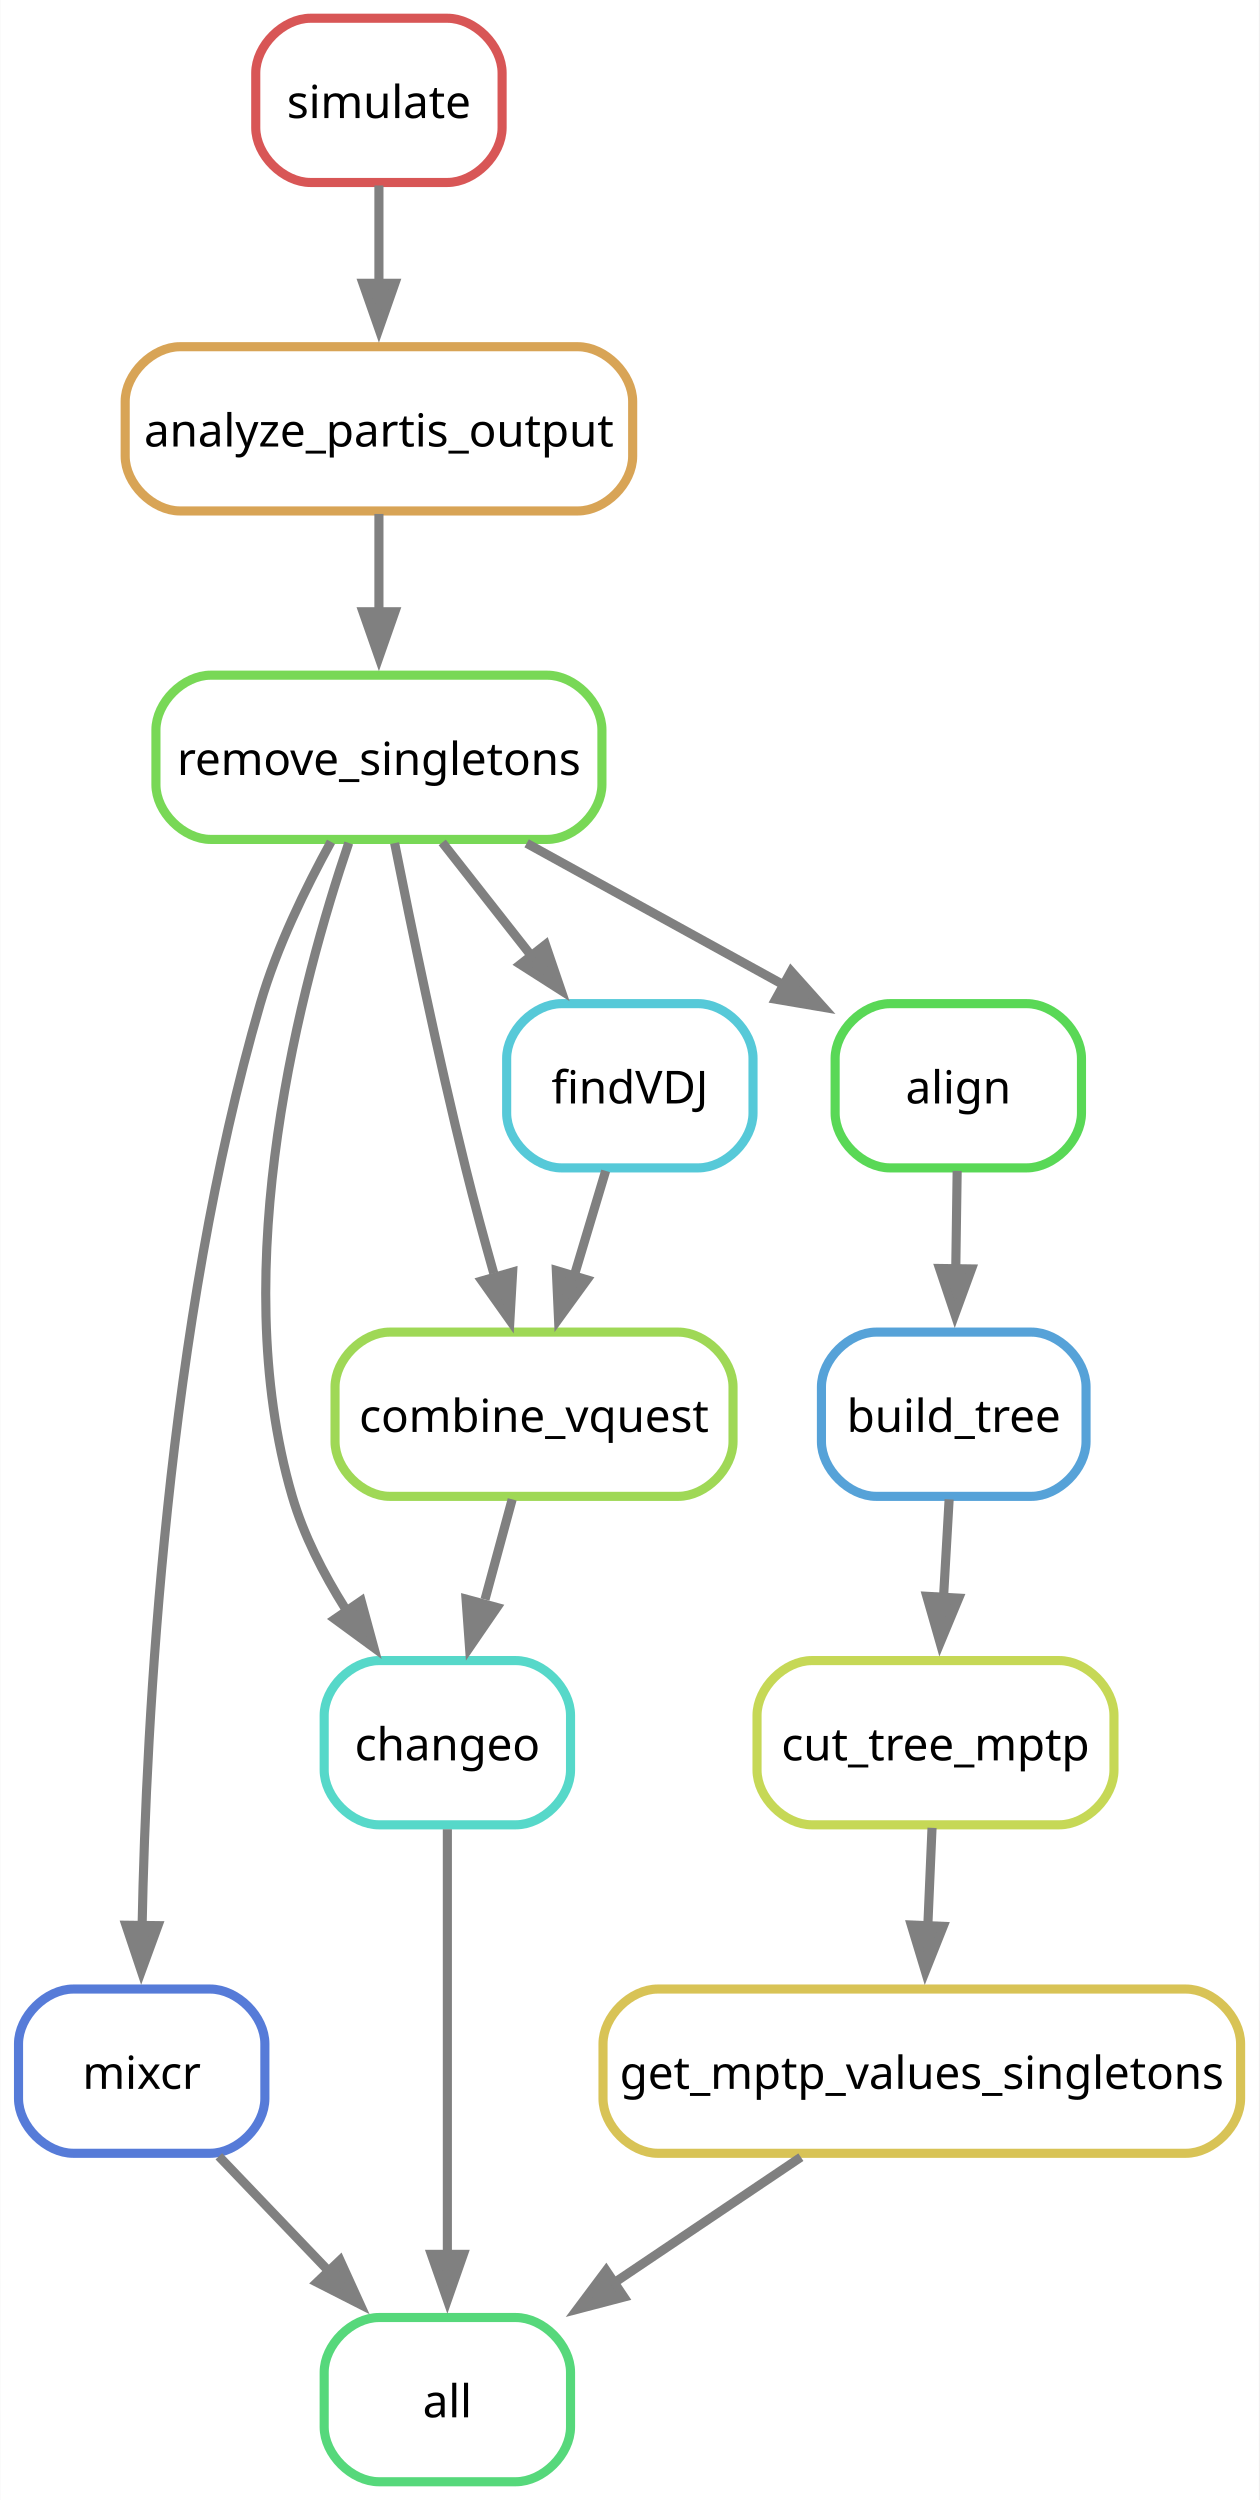
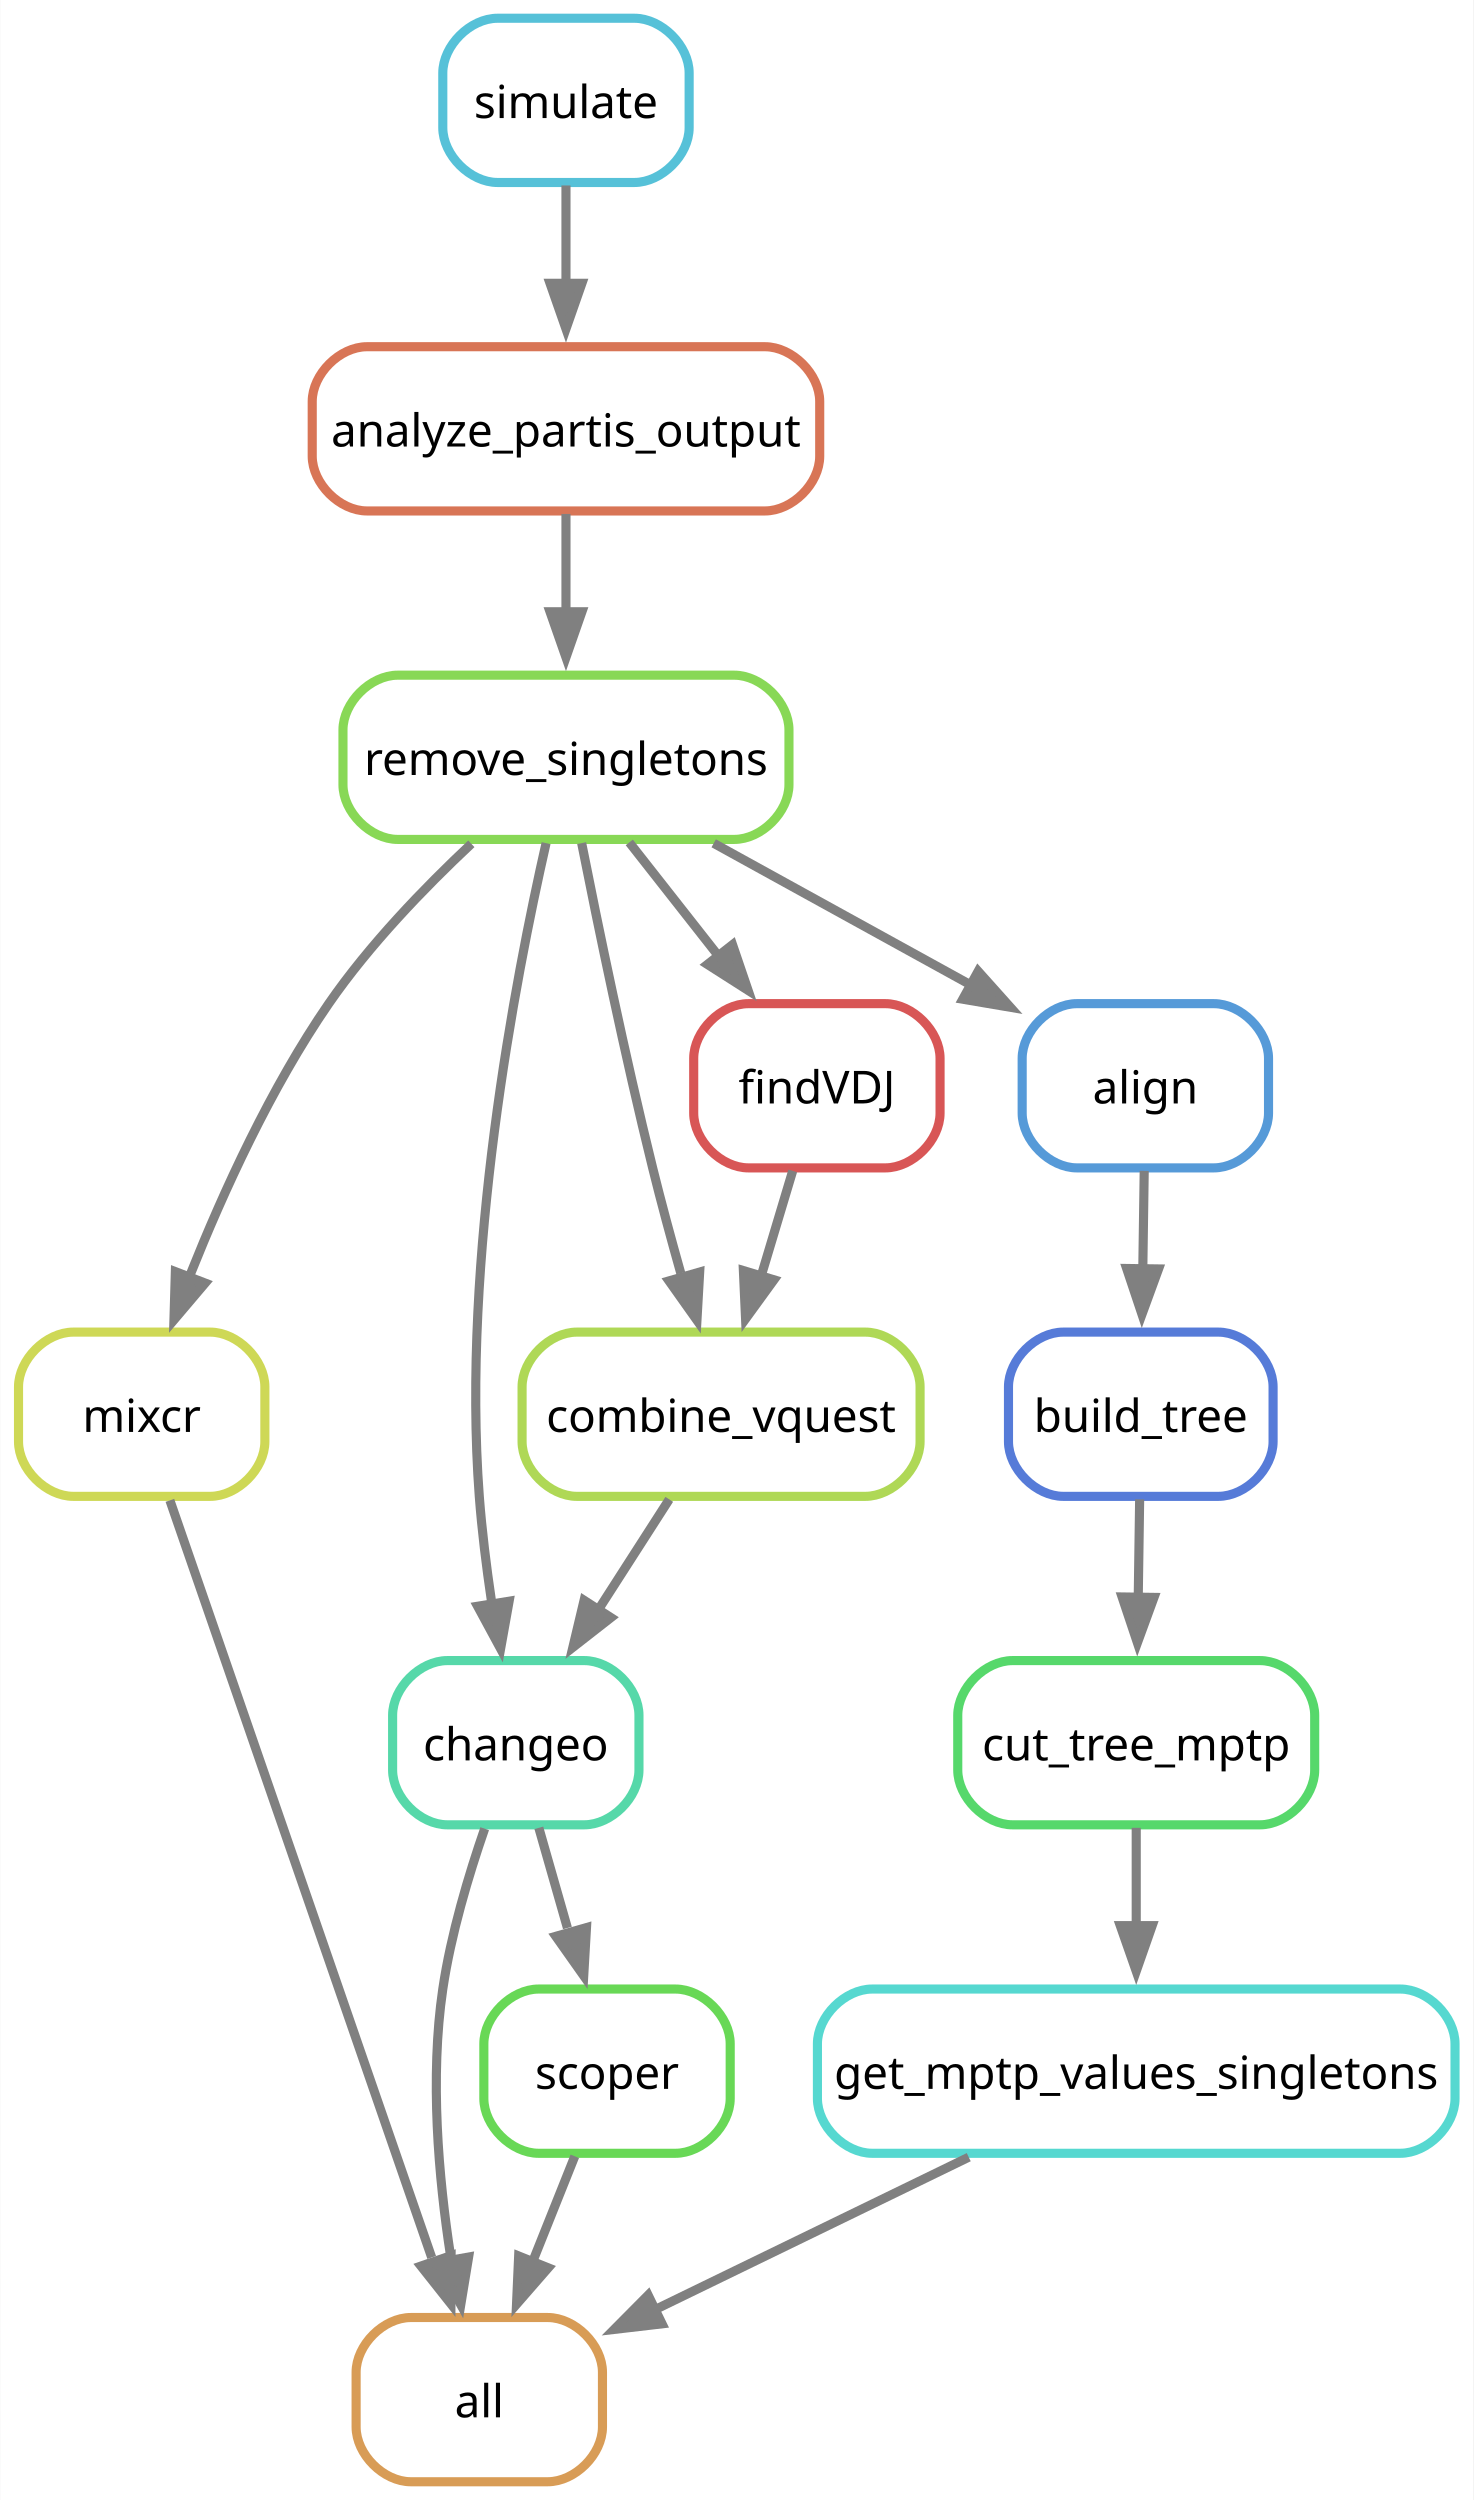
- <svg xmlns="http://www.w3.org/2000/svg" width="276pt" height="548pt" viewBox="0.00 0.00 275.88 548.00">
+ <svg xmlns="http://www.w3.org/2000/svg" width="323pt" height="548pt" viewBox="0.00 0.00 322.88 548.00">
  <g id="graph0" class="graph" transform="scale(1 1) rotate(0) translate(4 544)">
-     <polygon fill="white" stroke="none" points="-4,4 -4,-544 271.88,-544 271.88,4 -4,4" />
+     <polygon fill="white" stroke="none" points="-4,4 -4,-544 318.88,-544 318.88,4 -4,4" />
    <g id="node1" class="node">
-       <path fill="none" stroke="#56d87b" stroke-width="2" d="M109,-36C109,-36 79,-36 79,-36 73,-36 67,-30 67,-24 67,-24 67,-12 67,-12 67,-6 73,0 79,0 79,0 109,0 109,0 115,0 121,-6 121,-12 121,-12 121,-24 121,-24 121,-30 115,-36 109,-36" />
-       <text text-anchor="middle" x="94" y="-14.12" font-family="sans" font-size="10.00">all</text>
+       <path fill="none" stroke="#d89c56" stroke-width="2" d="M116,-36C116,-36 86,-36 86,-36 80,-36 74,-30 74,-24 74,-24 74,-12 74,-12 74,-6 80,0 86,0 86,0 116,0 116,0 122,0 128,-6 128,-12 128,-12 128,-24 128,-24 128,-30 122,-36 116,-36" />
+       <text text-anchor="middle" x="101" y="-14.12" font-family="sans" font-size="10.00">all</text>
    </g>
    <g id="node2" class="node">
-       <path fill="none" stroke="#567bd8" stroke-width="2" d="M42,-108C42,-108 12,-108 12,-108 6,-108 0,-102 0,-96 0,-96 0,-84 0,-84 0,-78 6,-72 12,-72 12,-72 42,-72 42,-72 48,-72 54,-78 54,-84 54,-84 54,-96 54,-96 54,-102 48,-108 42,-108" />
-       <text text-anchor="middle" x="27" y="-86.12" font-family="sans" font-size="10.00">mixcr</text>
+       <path fill="none" stroke="#ced856" stroke-width="2" d="M42,-252C42,-252 12,-252 12,-252 6,-252 0,-246 0,-240 0,-240 0,-228 0,-228 0,-222 6,-216 12,-216 12,-216 42,-216 42,-216 48,-216 54,-222 54,-228 54,-228 54,-240 54,-240 54,-246 48,-252 42,-252" />
+       <text text-anchor="middle" x="27" y="-230.12" font-family="sans" font-size="10.00">mixcr</text>
+     </g>
+     <g id="edge2" class="edge">
+       <path fill="none" stroke="grey" stroke-width="2" d="M33.18,-215.12C45.86,-178.46 74.92,-94.41 90.57,-49.16" />
+       <polygon fill="grey" stroke="grey" stroke-width="2" points="94.82,-49.57 94.78,-38.98 88.21,-47.28 94.82,-49.57" />
+     </g>
+     <g id="node3" class="node">
+       <path fill="none" stroke="#88d856" stroke-width="2" d="M156.88,-396C156.88,-396 83.12,-396 83.12,-396 77.12,-396 71.12,-390 71.12,-384 71.12,-384 71.12,-372 71.12,-372 71.12,-366 77.12,-360 83.12,-360 83.12,-360 156.88,-360 156.88,-360 162.88,-360 168.88,-366 168.88,-372 168.88,-372 168.88,-384 168.88,-384 168.88,-390 162.88,-396 156.88,-396" />
+       <text text-anchor="middle" x="120" y="-374.12" font-family="sans" font-size="10.00">remove_singletons</text>
+     </g>
+     <g id="edge5" class="edge">
+       <path fill="none" stroke="grey" stroke-width="2" d="M99.26,-359.04C88.96,-349.38 76.86,-336.84 68,-324 55.33,-305.63 44.88,-282.72 37.7,-264.75" />
+       <polygon fill="grey" stroke="grey" stroke-width="2" points="40.92,-262.75 34.07,-254.67 34.38,-265.26 40.92,-262.75" />
+     </g>
+     <g id="node6" class="node">
+       <path fill="none" stroke="#56d8a9" stroke-width="2" d="M124,-180C124,-180 94,-180 94,-180 88,-180 82,-174 82,-168 82,-168 82,-156 82,-156 82,-150 88,-144 94,-144 94,-144 124,-144 124,-144 130,-144 136,-150 136,-156 136,-156 136,-168 136,-168 136,-174 130,-180 124,-180" />
+       <text text-anchor="middle" x="109" y="-158.12" font-family="sans" font-size="10.00">changeo</text>
+     </g>
+     <g id="edge9" class="edge">
+       <path fill="none" stroke="grey" stroke-width="2" d="M115.64,-359.18C108.89,-329.54 97.08,-268.2 101,-216 101.56,-208.58 102.55,-200.62 103.65,-193.18" />
+       <polygon fill="grey" stroke="grey" stroke-width="2" points="107.54,-193.02 105.67,-182.59 100.63,-191.91 107.54,-193.02" />
+     </g>
+     <g id="node7" class="node">
+       <path fill="none" stroke="#afd856" stroke-width="2" d="M185.62,-252C185.62,-252 122.38,-252 122.38,-252 116.38,-252 110.38,-246 110.38,-240 110.38,-240 110.38,-228 110.38,-228 110.38,-222 116.38,-216 122.38,-216 122.38,-216 185.62,-216 185.62,-216 191.62,-216 197.62,-222 197.62,-228 197.62,-228 197.62,-240 197.62,-240 197.62,-246 191.62,-252 185.62,-252" />
+       <text text-anchor="middle" x="154" y="-230.12" font-family="sans" font-size="10.00">combine_vquest</text>
+     </g>
+     <g id="edge11" class="edge">
+       <path fill="none" stroke="grey" stroke-width="2" d="M123.44,-359.19C127.01,-341.17 132.92,-312.54 139,-288 140.86,-280.48 143.05,-272.42 145.17,-264.9" />
+       <polygon fill="grey" stroke="grey" stroke-width="2" points="149.31,-265.17 148.71,-254.59 142.58,-263.23 149.31,-265.17" />
+     </g>
+     <g id="node8" class="node">
+       <path fill="none" stroke="#d85656" stroke-width="2" d="M190,-324C190,-324 160,-324 160,-324 154,-324 148,-318 148,-312 148,-312 148,-300 148,-300 148,-294 154,-288 160,-288 160,-288 190,-288 190,-288 196,-288 202,-294 202,-300 202,-300 202,-312 202,-312 202,-318 196,-324 190,-324" />
+       <text text-anchor="middle" x="175" y="-302.12" font-family="sans" font-size="10.00">findVDJ</text>
+     </g>
+     <g id="edge12" class="edge">
+       <path fill="none" stroke="grey" stroke-width="2" d="M133.88,-359.34C139.7,-351.93 146.6,-343.14 153.08,-334.9" />
+       <polygon fill="grey" stroke="grey" stroke-width="2" points="156.51,-336.93 159.93,-326.9 151,-332.6 156.51,-336.93" />
+     </g>
+     <g id="node12" class="node">
+       <path fill="none" stroke="#569ad8" stroke-width="2" d="M262,-324C262,-324 232,-324 232,-324 226,-324 220,-318 220,-312 220,-312 220,-300 220,-300 220,-294 226,-288 232,-288 232,-288 262,-288 262,-288 268,-288 274,-294 274,-300 274,-300 274,-312 274,-312 274,-318 268,-324 262,-324" />
+       <text text-anchor="middle" x="247" y="-302.12" font-family="sans" font-size="10.00">align</text>
+     </g>
+     <g id="edge16" class="edge">
+       <path fill="none" stroke="grey" stroke-width="2" d="M152.38,-359.15C169.38,-349.78 190.33,-338.23 208.2,-328.39" />
+       <polygon fill="grey" stroke="grey" stroke-width="2" points="210.35,-331.1 217.42,-323.2 206.97,-324.97 210.35,-331.1" />
+     </g>
+     <g id="node4" class="node">
+       <path fill="none" stroke="#d87556" stroke-width="2" d="M163.62,-468C163.62,-468 76.38,-468 76.38,-468 70.38,-468 64.38,-462 64.38,-456 64.38,-456 64.38,-444 64.38,-444 64.38,-438 70.38,-432 76.38,-432 76.38,-432 163.62,-432 163.62,-432 169.62,-432 175.62,-438 175.62,-444 175.62,-444 175.62,-456 175.62,-456 175.62,-462 169.62,-468 163.62,-468" />
+       <text text-anchor="middle" x="120" y="-446.12" font-family="sans" font-size="10.00">analyze_partis_output</text>
+     </g>
+     <g id="edge6" class="edge">
+       <path fill="none" stroke="grey" stroke-width="2" d="M120,-431.34C120,-424.75 120,-417.08 120,-409.67" />
+       <polygon fill="grey" stroke="grey" stroke-width="2" points="123.5,-409.9 120,-399.9 116.5,-409.9 123.5,-409.9" />
+     </g>
+     <g id="node5" class="node">
+       <path fill="none" stroke="#56c1d8" stroke-width="2" d="M135,-540C135,-540 105,-540 105,-540 99,-540 93,-534 93,-528 93,-528 93,-516 93,-516 93,-510 99,-504 105,-504 105,-504 135,-504 135,-504 141,-504 147,-510 147,-516 147,-516 147,-528 147,-528 147,-534 141,-540 135,-540" />
+       <text text-anchor="middle" x="120" y="-518.12" font-family="sans" font-size="10.00">simulate</text>
+     </g>
+     <g id="edge7" class="edge">
+       <path fill="none" stroke="grey" stroke-width="2" d="M120,-503.34C120,-496.75 120,-489.08 120,-481.67" />
+       <polygon fill="grey" stroke="grey" stroke-width="2" points="123.5,-481.9 120,-471.9 116.5,-481.9 123.5,-481.9" />
+     </g>
+     <g id="edge4" class="edge">
+       <path fill="none" stroke="grey" stroke-width="2" d="M102.18,-143.15C98.67,-133.01 94.77,-119.98 93,-108 90.14,-88.62 92.05,-66.71 94.71,-49.48" />
+       <polygon fill="grey" stroke="grey" stroke-width="2" points="98.66,-49.26 96.94,-38.8 91.76,-48.04 98.66,-49.26" />
+     </g>
+     <g id="node13" class="node">
+       <path fill="none" stroke="#68d856" stroke-width="2" d="M144,-108C144,-108 114,-108 114,-108 108,-108 102,-102 102,-96 102,-96 102,-84 102,-84 102,-78 108,-72 114,-72 114,-72 144,-72 144,-72 150,-72 156,-78 156,-84 156,-84 156,-96 156,-96 156,-102 150,-108 144,-108" />
+       <text text-anchor="middle" x="129" y="-86.12" font-family="sans" font-size="10.00">scoper</text>
+     </g>
+     <g id="edge17" class="edge">
+       <path fill="none" stroke="grey" stroke-width="2" d="M114.05,-143.34C115.95,-136.67 118.18,-128.89 120.32,-121.39" />
+       <polygon fill="grey" stroke="grey" stroke-width="2" points="124.5,-121.48 123.89,-110.9 117.77,-119.56 124.5,-121.48" />
+     </g>
+     <g id="edge8" class="edge">
+       <path fill="none" stroke="grey" stroke-width="2" d="M142.64,-215.34C138.04,-208.18 132.61,-199.73 127.47,-191.73" />
+       <polygon fill="grey" stroke="grey" stroke-width="2" points="129.86,-189.42 121.51,-182.9 123.97,-193.21 129.86,-189.42" />
+     </g>
+     <g id="edge10" class="edge">
+       <path fill="none" stroke="grey" stroke-width="2" d="M169.7,-287.34C167.68,-280.59 165.31,-272.69 163.03,-265.11" />
+       <polygon fill="grey" stroke="grey" stroke-width="2" points="165.6,-263.47 159.37,-254.9 158.89,-265.49 165.6,-263.47" />
+     </g>
+     <g id="node9" class="node">
+       <path fill="none" stroke="#56d8d0" stroke-width="2" d="M302.88,-108C302.88,-108 187.12,-108 187.12,-108 181.12,-108 175.12,-102 175.12,-96 175.12,-96 175.12,-84 175.12,-84 175.12,-78 181.12,-72 187.12,-72 187.12,-72 302.88,-72 302.88,-72 308.88,-72 314.88,-78 314.88,-84 314.88,-84 314.88,-96 314.88,-96 314.88,-102 308.88,-108 302.88,-108" />
+       <text text-anchor="middle" x="245" y="-86.12" font-family="sans" font-size="10.00">get_mptp_values_singletons</text>
+     </g>
+     <g id="edge1" class="edge">
+       <path fill="none" stroke="grey" stroke-width="2" d="M208.29,-71.15C187.44,-61.02 161.33,-48.33 140.1,-38.01" />
+       <polygon fill="grey" stroke="grey" stroke-width="2" points="141.07,-34.62 130.55,-33.39 138.01,-40.91 141.07,-34.62" />
+     </g>
+     <g id="node10" class="node">
+       <path fill="none" stroke="#56d86b" stroke-width="2" d="M272.12,-180C272.12,-180 217.88,-180 217.88,-180 211.88,-180 205.88,-174 205.88,-168 205.88,-168 205.88,-156 205.88,-156 205.88,-150 211.88,-144 217.88,-144 217.88,-144 272.12,-144 272.12,-144 278.12,-144 284.12,-150 284.12,-156 284.12,-156 284.12,-168 284.12,-168 284.12,-174 278.12,-180 272.12,-180" />
+       <text text-anchor="middle" x="245" y="-158.12" font-family="sans" font-size="10.00">cut_tree_mptp</text>
+     </g>
+     <g id="edge13" class="edge">
+       <path fill="none" stroke="grey" stroke-width="2" d="M245,-143.34C245,-136.75 245,-129.08 245,-121.67" />
+       <polygon fill="grey" stroke="grey" stroke-width="2" points="248.5,-121.9 245,-111.9 241.5,-121.9 248.5,-121.9" />
+     </g>
+     <g id="node11" class="node">
+       <path fill="none" stroke="#567bd8" stroke-width="2" d="M263,-252C263,-252 229,-252 229,-252 223,-252 217,-246 217,-240 217,-240 217,-228 217,-228 217,-222 223,-216 229,-216 229,-216 263,-216 263,-216 269,-216 275,-222 275,-228 275,-228 275,-240 275,-240 275,-246 269,-252 263,-252" />
+       <text text-anchor="middle" x="246" y="-230.12" font-family="sans" font-size="10.00">build_tree</text>
+     </g>
+     <g id="edge14" class="edge">
+       <path fill="none" stroke="grey" stroke-width="2" d="M245.75,-215.34C245.65,-208.75 245.54,-201.08 245.44,-193.67" />
+       <polygon fill="grey" stroke="grey" stroke-width="2" points="248.9,-193.85 245.26,-183.9 241.9,-193.95 248.9,-193.85" />
+     </g>
+     <g id="edge15" class="edge">
+       <path fill="none" stroke="grey" stroke-width="2" d="M246.75,-287.34C246.65,-280.75 246.54,-273.08 246.44,-265.67" />
+       <polygon fill="grey" stroke="grey" stroke-width="2" points="249.9,-265.85 246.26,-255.9 242.9,-265.95 249.9,-265.85" />
    </g>
    <g id="edge3" class="edge">
-       <path fill="none" stroke="grey" stroke-width="2" d="M43.91,-71.34C51.23,-63.69 59.97,-54.56 68.08,-46.08" />
-       <polygon fill="grey" stroke="grey" stroke-width="2" points="70.48,-48.55 74.87,-38.9 65.42,-43.71 70.48,-48.55" />
-     </g>
-     <g id="node3" class="node">
-       <path fill="none" stroke="#78d856" stroke-width="2" d="M115.88,-396C115.88,-396 42.12,-396 42.12,-396 36.12,-396 30.12,-390 30.12,-384 30.12,-384 30.12,-372 30.12,-372 30.12,-366 36.12,-360 42.12,-360 42.12,-360 115.88,-360 115.88,-360 121.88,-360 127.88,-366 127.88,-372 127.88,-372 127.88,-384 127.88,-384 127.88,-390 121.88,-396 115.88,-396" />
-       <text text-anchor="middle" x="79" y="-374.12" font-family="sans" font-size="10.00">remove_singletons</text>
-     </g>
-     <g id="edge4" class="edge">
-       <path fill="none" stroke="grey" stroke-width="2" d="M68.49,-359.47C62.97,-349.43 56.61,-336.4 53,-324 32.5,-253.68 27.98,-167.09 27.09,-121.85" />
-       <polygon fill="grey" stroke="grey" stroke-width="2" points="30.56,-121.9 26.92,-111.94 23.56,-121.99 30.56,-121.9" />
-     </g>
-     <g id="node6" class="node">
-       <path fill="none" stroke="#56d8c9" stroke-width="2" d="M109,-180C109,-180 79,-180 79,-180 73,-180 67,-174 67,-168 67,-168 67,-156 67,-156 67,-150 73,-144 79,-144 79,-144 109,-144 109,-144 115,-144 121,-150 121,-156 121,-156 121,-168 121,-168 121,-174 115,-180 109,-180" />
-       <text text-anchor="middle" x="94" y="-158.12" font-family="sans" font-size="10.00">changeo</text>
-     </g>
-     <g id="edge8" class="edge">
-       <path fill="none" stroke="grey" stroke-width="2" d="M72.38,-359.22C62.16,-329.13 45.19,-266.51 60,-216 62.49,-207.5 66.81,-199.07 71.55,-191.52" />
-       <polygon fill="grey" stroke="grey" stroke-width="2" points="75.11,-193.07 77.89,-182.84 69.34,-189.1 75.11,-193.07" />
-     </g>
-     <g id="node7" class="node">
-       <path fill="none" stroke="#9fd856" stroke-width="2" d="M144.62,-252C144.62,-252 81.38,-252 81.38,-252 75.38,-252 69.38,-246 69.38,-240 69.38,-240 69.38,-228 69.38,-228 69.38,-222 75.38,-216 81.38,-216 81.38,-216 144.62,-216 144.62,-216 150.62,-216 156.62,-222 156.62,-228 156.62,-228 156.62,-240 156.62,-240 156.62,-246 150.62,-252 144.62,-252" />
-       <text text-anchor="middle" x="113" y="-230.12" font-family="sans" font-size="10.00">combine_vquest</text>
-     </g>
-     <g id="edge10" class="edge">
-       <path fill="none" stroke="grey" stroke-width="2" d="M82.44,-359.19C86.01,-341.17 91.92,-312.54 98,-288 99.86,-280.48 102.05,-272.42 104.17,-264.9" />
-       <polygon fill="grey" stroke="grey" stroke-width="2" points="108.31,-265.17 107.71,-254.59 101.58,-263.23 108.31,-265.17" />
-     </g>
-     <g id="node8" class="node">
-       <path fill="none" stroke="#56c9d8" stroke-width="2" d="M149,-324C149,-324 119,-324 119,-324 113,-324 107,-318 107,-312 107,-312 107,-300 107,-300 107,-294 113,-288 119,-288 119,-288 149,-288 149,-288 155,-288 161,-294 161,-300 161,-300 161,-312 161,-312 161,-318 155,-324 149,-324" />
-       <text text-anchor="middle" x="134" y="-302.12" font-family="sans" font-size="10.00">findVDJ</text>
-     </g>
-     <g id="edge11" class="edge">
-       <path fill="none" stroke="grey" stroke-width="2" d="M92.88,-359.34C98.7,-351.93 105.6,-343.14 112.08,-334.9" />
-       <polygon fill="grey" stroke="grey" stroke-width="2" points="115.51,-336.93 118.93,-326.9 110,-332.6 115.51,-336.93" />
-     </g>
-     <g id="node12" class="node">
-       <path fill="none" stroke="#59d856" stroke-width="2" d="M221,-324C221,-324 191,-324 191,-324 185,-324 179,-318 179,-312 179,-312 179,-300 179,-300 179,-294 185,-288 191,-288 191,-288 221,-288 221,-288 227,-288 233,-294 233,-300 233,-300 233,-312 233,-312 233,-318 227,-324 221,-324" />
-       <text text-anchor="middle" x="206" y="-302.12" font-family="sans" font-size="10.00">align</text>
-     </g>
-     <g id="edge15" class="edge">
-       <path fill="none" stroke="grey" stroke-width="2" d="M111.38,-359.15C128.38,-349.78 149.33,-338.23 167.2,-328.39" />
-       <polygon fill="grey" stroke="grey" stroke-width="2" points="169.35,-331.1 176.42,-323.2 165.97,-324.97 169.35,-331.1" />
-     </g>
-     <g id="node4" class="node">
-       <path fill="none" stroke="#d8a456" stroke-width="2" d="M122.62,-468C122.62,-468 35.38,-468 35.38,-468 29.38,-468 23.38,-462 23.38,-456 23.38,-456 23.38,-444 23.38,-444 23.38,-438 29.38,-432 35.38,-432 35.38,-432 122.62,-432 122.62,-432 128.62,-432 134.62,-438 134.62,-444 134.62,-444 134.62,-456 134.62,-456 134.62,-462 128.62,-468 122.62,-468" />
-       <text text-anchor="middle" x="79" y="-446.12" font-family="sans" font-size="10.00">analyze_partis_output</text>
-     </g>
-     <g id="edge5" class="edge">
-       <path fill="none" stroke="grey" stroke-width="2" d="M79,-431.34C79,-424.75 79,-417.08 79,-409.67" />
-       <polygon fill="grey" stroke="grey" stroke-width="2" points="82.5,-409.9 79,-399.9 75.5,-409.9 82.5,-409.9" />
-     </g>
-     <g id="node5" class="node">
-       <path fill="none" stroke="#d85656" stroke-width="2" d="M94,-540C94,-540 64,-540 64,-540 58,-540 52,-534 52,-528 52,-528 52,-516 52,-516 52,-510 58,-504 64,-504 64,-504 94,-504 94,-504 100,-504 106,-510 106,-516 106,-516 106,-528 106,-528 106,-534 100,-540 94,-540" />
-       <text text-anchor="middle" x="79" y="-518.12" font-family="sans" font-size="10.00">simulate</text>
-     </g>
-     <g id="edge6" class="edge">
-       <path fill="none" stroke="grey" stroke-width="2" d="M79,-503.34C79,-496.75 79,-489.08 79,-481.67" />
-       <polygon fill="grey" stroke="grey" stroke-width="2" points="82.5,-481.9 79,-471.9 75.5,-481.9 82.5,-481.9" />
-     </g>
-     <g id="edge1" class="edge">
-       <path fill="none" stroke="grey" stroke-width="2" d="M94,-143.02C94,-119.54 94,-78.11 94,-49.64" />
-       <polygon fill="grey" stroke="grey" stroke-width="2" points="97.5,-49.84 94,-39.84 90.5,-49.84 97.5,-49.84" />
-     </g>
-     <g id="edge7" class="edge">
-       <path fill="none" stroke="grey" stroke-width="2" d="M108.21,-215.34C106.4,-208.67 104.28,-200.89 102.25,-193.39" />
-       <polygon fill="grey" stroke="grey" stroke-width="2" points="104.86,-191.64 98.86,-182.9 98.1,-193.47 104.86,-191.64" />
-     </g>
-     <g id="edge9" class="edge">
-       <path fill="none" stroke="grey" stroke-width="2" d="M128.7,-287.34C126.68,-280.59 124.31,-272.69 122.03,-265.11" />
-       <polygon fill="grey" stroke="grey" stroke-width="2" points="124.6,-263.47 118.37,-254.9 117.89,-265.49 124.6,-263.47" />
-     </g>
-     <g id="node9" class="node">
-       <path fill="none" stroke="#d8c356" stroke-width="2" d="M255.88,-108C255.88,-108 140.12,-108 140.12,-108 134.12,-108 128.12,-102 128.12,-96 128.12,-96 128.12,-84 128.12,-84 128.12,-78 134.12,-72 140.12,-72 140.12,-72 255.88,-72 255.88,-72 261.88,-72 267.88,-78 267.88,-84 267.88,-84 267.88,-96 267.88,-96 267.88,-102 261.88,-108 255.88,-108" />
-       <text text-anchor="middle" x="198" y="-86.12" font-family="sans" font-size="10.00">get_mptp_values_singletons</text>
-     </g>
-     <g id="edge2" class="edge">
-       <path fill="none" stroke="grey" stroke-width="2" d="M171.49,-71.15C159.26,-62.93 144.54,-53.02 131.23,-44.06" />
-       <polygon fill="grey" stroke="grey" stroke-width="2" points="132.71,-40.49 122.46,-37.81 128.81,-46.3 132.71,-40.49" />
-     </g>
-     <g id="node10" class="node">
-       <path fill="none" stroke="#c6d856" stroke-width="2" d="M228.12,-180C228.12,-180 173.88,-180 173.88,-180 167.88,-180 161.88,-174 161.88,-168 161.88,-168 161.88,-156 161.88,-156 161.88,-150 167.88,-144 173.88,-144 173.88,-144 228.12,-144 228.12,-144 234.12,-144 240.12,-150 240.12,-156 240.12,-156 240.12,-168 240.12,-168 240.12,-174 234.12,-180 228.12,-180" />
-       <text text-anchor="middle" x="201" y="-158.12" font-family="sans" font-size="10.00">cut_tree_mptp</text>
-     </g>
-     <g id="edge12" class="edge">
-       <path fill="none" stroke="grey" stroke-width="2" d="M200.24,-143.34C199.96,-136.75 199.63,-129.08 199.31,-121.67" />
-       <polygon fill="grey" stroke="grey" stroke-width="2" points="202.69,-121.74 198.77,-111.9 195.7,-122.04 202.69,-121.74" />
-     </g>
-     <g id="node11" class="node">
-       <path fill="none" stroke="#56a2d8" stroke-width="2" d="M222,-252C222,-252 188,-252 188,-252 182,-252 176,-246 176,-240 176,-240 176,-228 176,-228 176,-222 182,-216 188,-216 188,-216 222,-216 222,-216 228,-216 234,-222 234,-228 234,-228 234,-240 234,-240 234,-246 228,-252 222,-252" />
-       <text text-anchor="middle" x="205" y="-230.12" font-family="sans" font-size="10.00">build_tree</text>
-     </g>
-     <g id="edge13" class="edge">
-       <path fill="none" stroke="grey" stroke-width="2" d="M203.99,-215.34C203.61,-208.75 203.18,-201.08 202.75,-193.67" />
-       <polygon fill="grey" stroke="grey" stroke-width="2" points="206.09,-193.69 202.02,-183.9 199.1,-194.09 206.09,-193.69" />
-     </g>
-     <g id="edge14" class="edge">
-       <path fill="none" stroke="grey" stroke-width="2" d="M205.75,-287.34C205.65,-280.75 205.54,-273.08 205.44,-265.67" />
-       <polygon fill="grey" stroke="grey" stroke-width="2" points="208.9,-265.85 205.26,-255.9 201.9,-265.95 208.9,-265.85" />
+       <path fill="none" stroke="grey" stroke-width="2" d="M121.93,-71.34C119.2,-64.51 116,-56.5 112.93,-48.83" />
+       <polygon fill="grey" stroke="grey" stroke-width="2" points="116.12,-46.89 109.16,-38.9 109.63,-49.49 116.12,-46.89" />
    </g>
  </g>
</svg>
